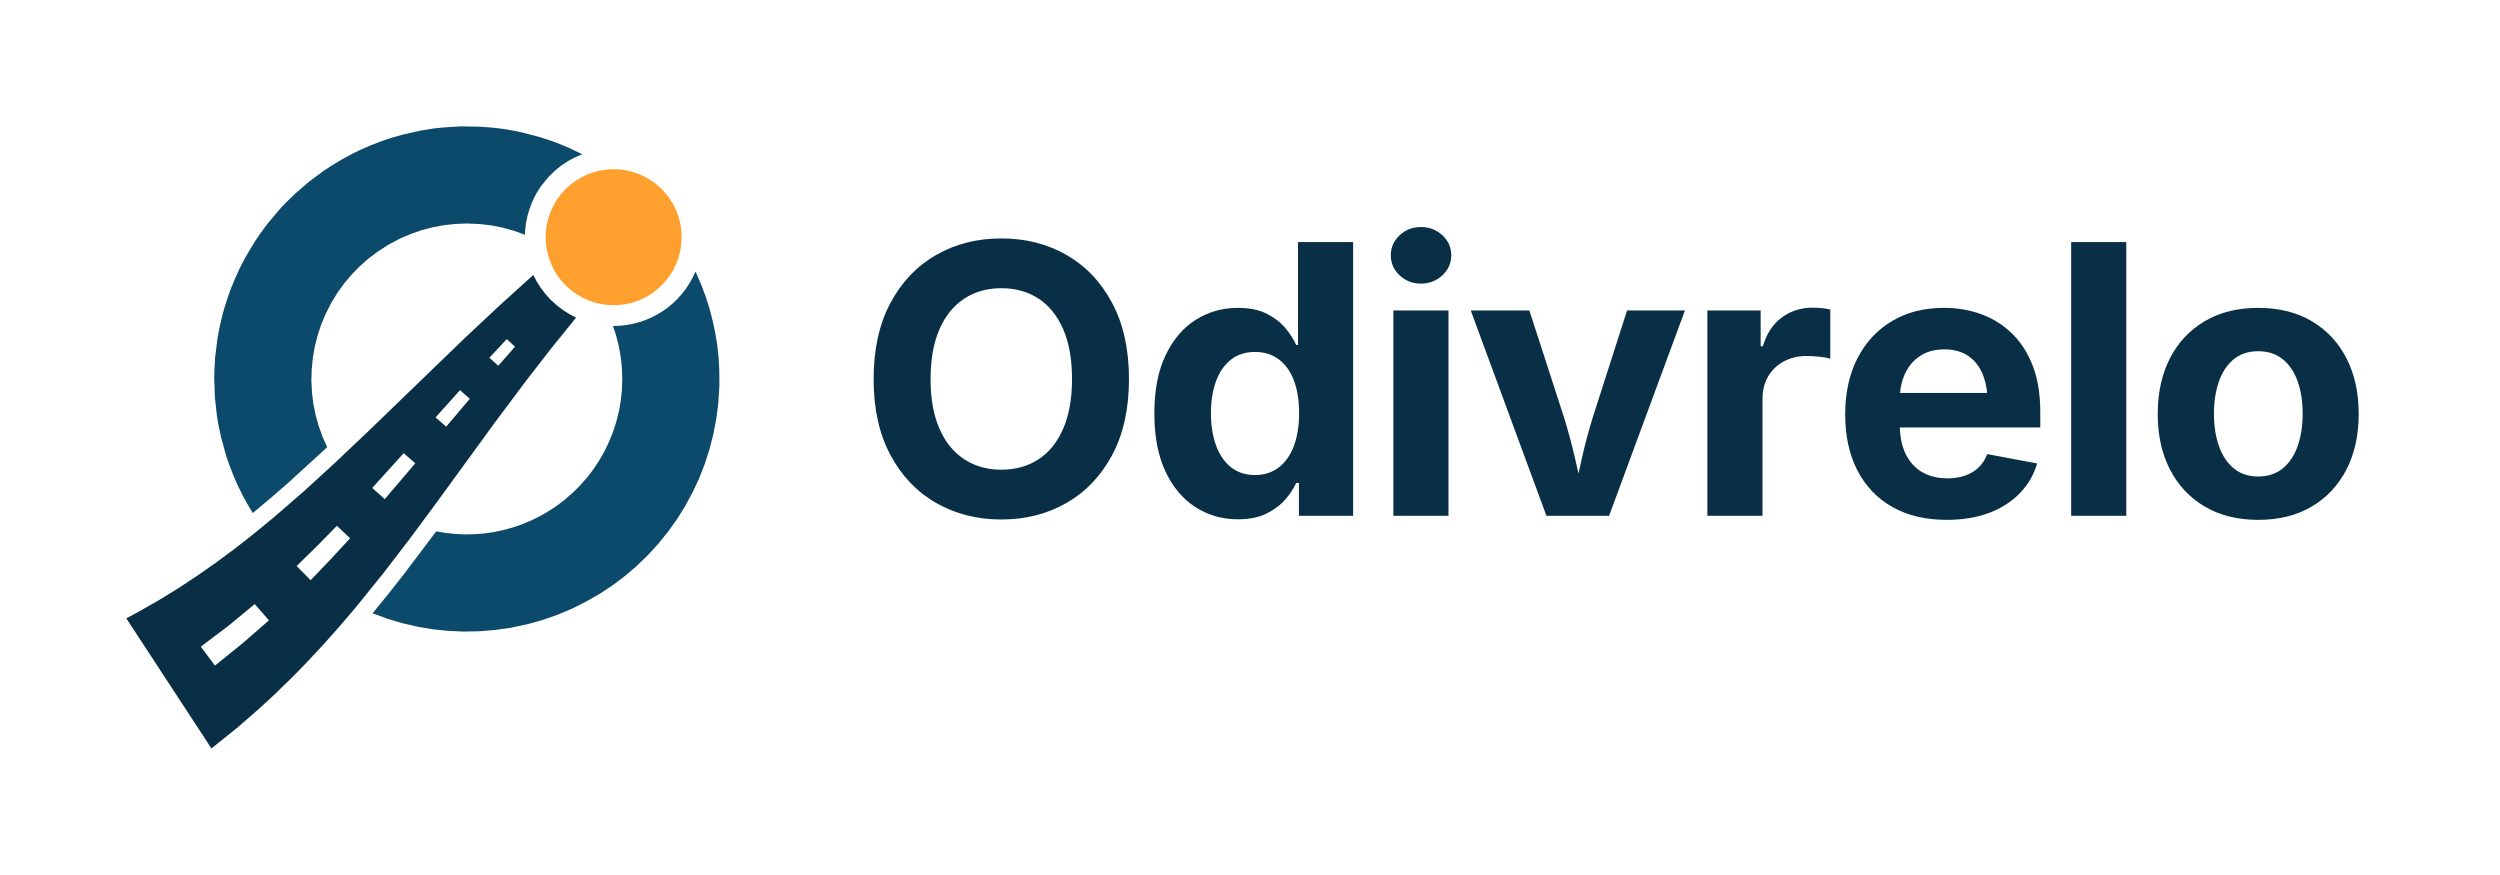
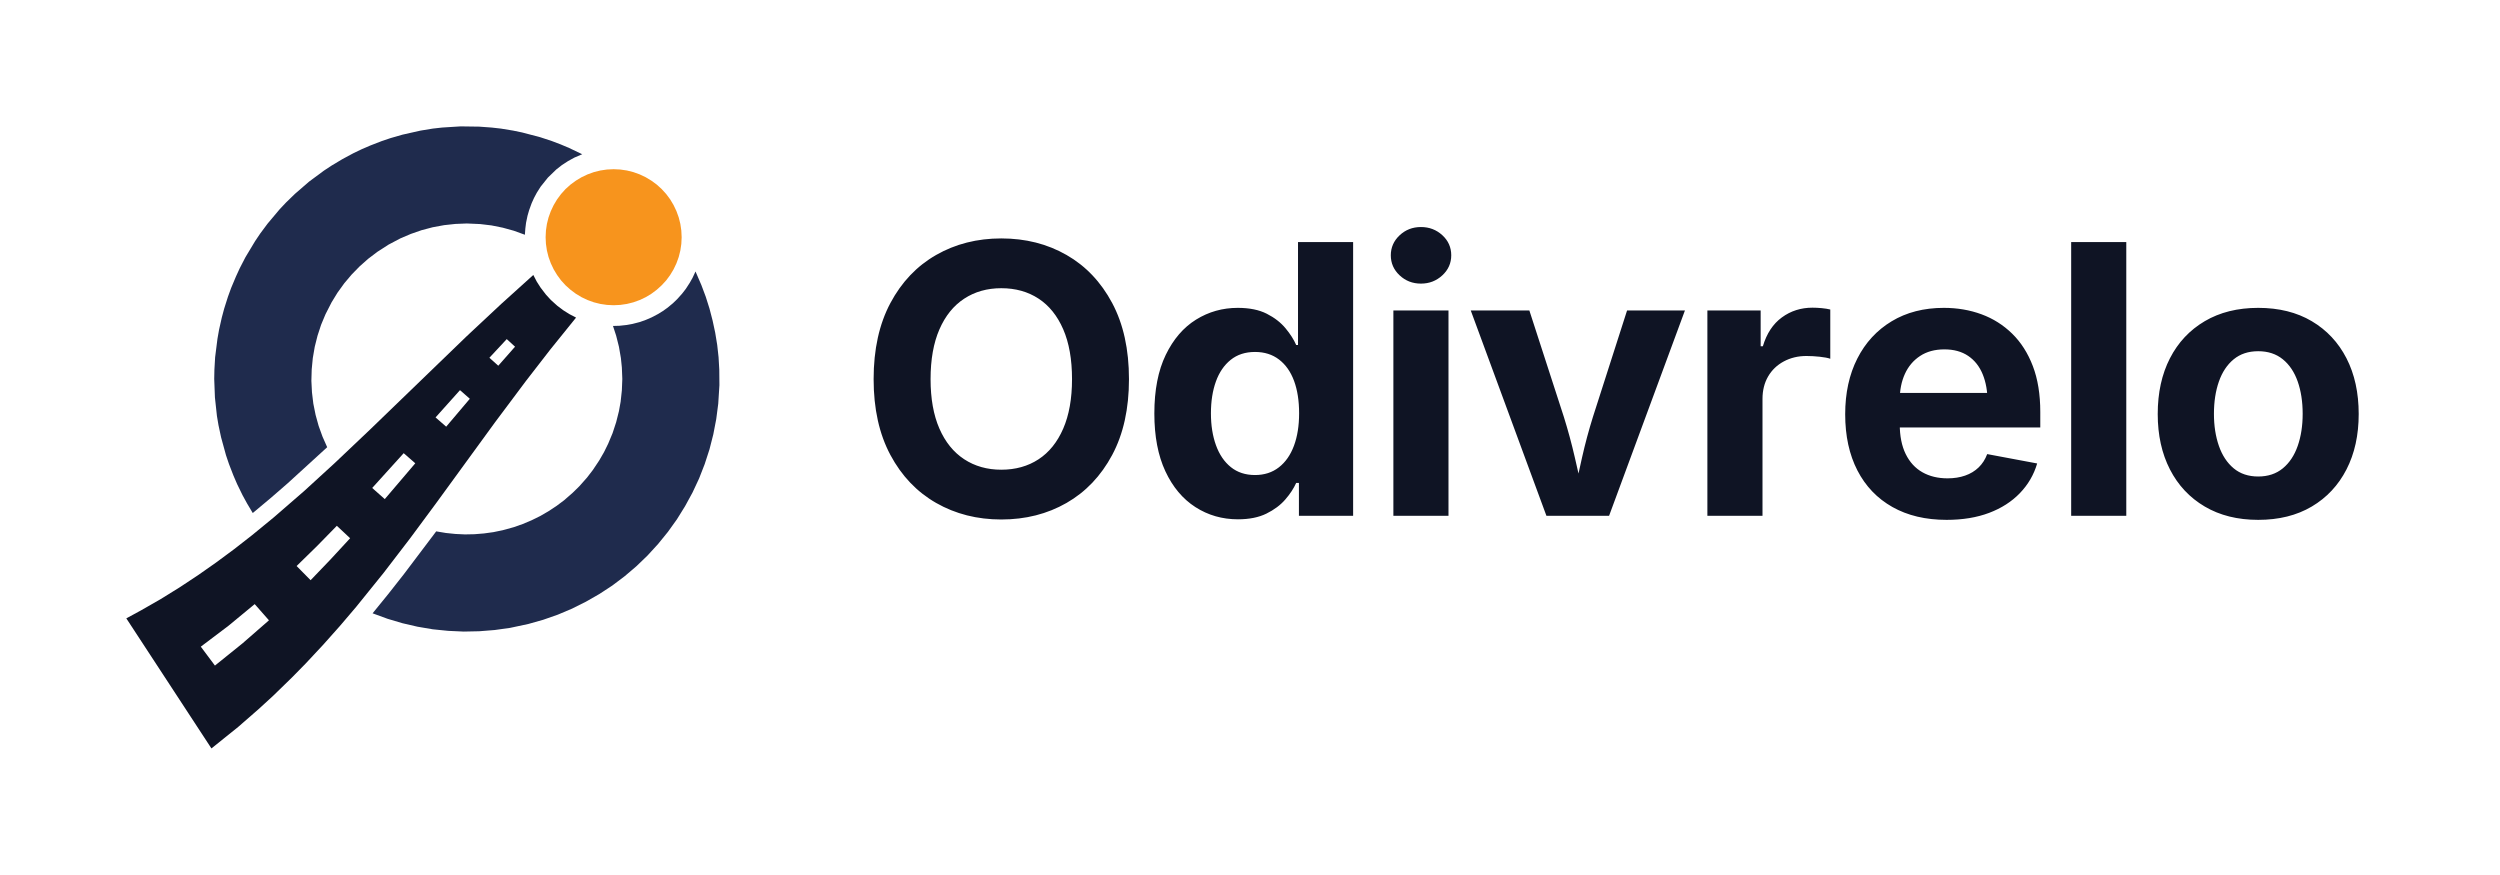
<svg xmlns="http://www.w3.org/2000/svg" width="385.94" height="135.04" viewBox="0 0 385.94 135.04" role="img" aria-label="Odivrelo">
  <g transform="translate(22.07 8.5)">
-     <path fill="#0B4A6B" fill-rule="evenodd" d="M88.97 48.56L88.86 46.65 88.65 44.75 88.34 42.86 87.94 40.99 87.46 39.14 86.88 37.31 86.21 35.52 85.3 33.41 84.85 34.38 84.41 35.16 83.8 36.1 83.25 36.81 82.5 37.65 81.86 38.27 81 38.99 80.27 39.51 79.51 39.98 78.52 40.5 77.49 40.94 76.64 41.23 75.55 41.51 74.67 41.67 73.56 41.79 72.56 41.82 73.05 43.32 73.48 45.03 73.78 46.77 73.93 48.23 74 50 73.93 51.77 73.74 53.52 73.48 54.97 73.05 56.68 72.5 58.36 71.82 59.99 71.17 61.31 70.43 62.59 69.45 64.06 68.55 65.23 67.38 66.55 66.33 67.58 65 68.74 63.82 69.62 62.59 70.43 61.31 71.17 59.99 71.82 58.64 72.39 57.25 72.88 55.55 73.35 54.1 73.65 52.65 73.85 51.18 73.97 49.71 74 48.23 73.93 46.77 73.78 45.27 73.53 40.24 80.19 37.84 83.24 35.45 86.18 37.77 87.03 40.06 87.71 42.39 88.25 44.75 88.65 47.13 88.89 49.52 89 51.91 88.95 54.3 88.76 56.67 88.43 59.48 87.83 61.78 87.18 64.04 86.39 66.24 85.46 68.38 84.39 70.46 83.2 72.46 81.89 74.37 80.45 76.19 78.9 77.91 77.24 79.53 75.47 81.04 73.61 82.43 71.67 83.69 69.64 84.84 67.53 85.85 65.37 86.72 63.14 87.46 60.86 88.05 58.54 88.5 56.2 88.81 53.82 88.99 50.96ZM67.81 15.31L65.8 14.35 64.48 13.79 63.14 13.28 61.32 12.68 58.54 11.95 57.14 11.66 55.25 11.35 53.82 11.19 51.91 11.05 49.04 11.01 46.18 11.19 44.75 11.35 42.86 11.66 40.06 12.29 38.22 12.82 36.86 13.28 35.08 13.97 33.76 14.54 32.47 15.16 30.78 16.07 29.14 17.05 27.94 17.84 25.63 19.55 23.46 21.43 22.09 22.76 21.1 23.81 19.25 26.01 18.11 27.54 17.31 28.73 15.83 31.19 14.95 32.89 14.35 34.2 13.61 35.96 13.12 37.31 12.54 39.14 12.17 40.52 11.75 42.39 11.5 43.8 11.14 46.65 11.03 48.56 11 50 11.11 52.87 11.42 55.72 11.66 57.14 12.06 59.01 12.82 61.78 13.28 63.14 13.97 64.92 14.54 66.24 15.38 67.96 16.07 69.22 16.95 70.7 19.7 68.4 22.36 66.09 28.44 60.54 27.72 58.91 27.12 57.25 26.65 55.55 26.3 53.81 26.09 52.06 26 50.29 26.05 48.53 26.22 46.77 26.52 45.03 26.95 43.32 27.5 41.64 28.18 40.01 29.12 38.17 30.04 36.67 31.08 35.23 32.22 33.88 33.45 32.62 34.77 31.45 36.18 30.38 37.92 29.26 39.74 28.3 41.36 27.61 43.03 27.03 44.74 26.58 46.48 26.26 48.23 26.07 50 26 52.06 26.09 53.81 26.3 55.55 26.65 57.25 27.12 58.96 27.74 59.03 26.78 59.14 25.89 59.37 24.79 59.62 23.93 60 22.88 60.37 22.06 60.79 21.27 61.39 20.32 62.51 18.92 63.8 17.67 64.68 16.98 65.62 16.37 66.6 15.83Z" />
-     <path fill="#082F45" fill-rule="evenodd" d="M10.57 107.04L14.7 103.72 17.83 100.99 20.1 98.91 23 96.09 25.1 93.95 27.8 91.06 30.4 88.14 32.92 85.18 37.15 79.94 41.23 74.62 45.22 69.23 54.36 56.68 59.14 50.29 62.89 45.45 66.86 40.53 65.81 39.98 64.86 39.38 63.97 38.71 62.97 37.81 62.21 36.98 61.39 35.91 60.79 34.97 60.26 33.95 55.32 38.41 49.96 43.42 35.04 57.83 29.62 62.97 24.92 67.27 20.22 71.35 16.83 74.13 14.1 76.26 11.33 78.31 8.51 80.29 5.65 82.18 2.73 83.99 -0.27 85.71 -2.57 86.96ZM54.85 47.96L53.48 46.73 56.16 43.85 57.44 45.02ZM46.81 57.37L45.17 55.94 48.94 51.73 50.46 53.06ZM37.33 68.55L35.39 66.83 40.25 61.46 42.04 63.02ZM28.96 77.86L25.88 81.07 23.72 78.88 26.85 75.82 29.93 72.67 31.98 74.59ZM15.38 90.81L11.11 94.25 8.93 91.33 13.18 88.12 17.25 84.76 19.45 87.26Z" />
-     <path fill="#FF9F2E" d="M83.16 28.12L83.11 27.09 82.96 26.07 82.71 25.07 82.36 24.1 81.92 23.17 81.39 22.28 80.78 21.46 80.08 20.69 79.32 20 78.49 19.39 77.61 18.86 76.68 18.42 75.71 18.07 74.71 17.82 73.69 17.67 72.66 17.62 71.63 17.67 70.61 17.82 69.61 18.07 68.64 18.42 67.71 18.86 66.83 19.39 66 20 65.23 20.69 64.54 21.46 63.93 22.28 63.4 23.17 62.96 24.1 62.61 25.07 62.36 26.07 62.21 27.09 62.16 28.12 62.21 29.15 62.36 30.17 62.61 31.17 62.96 32.14 63.4 33.07 63.93 33.95 64.54 34.78 65.23 35.54 66 36.23 66.83 36.85 67.71 37.38 68.64 37.82 69.61 38.17 70.61 38.42 71.63 38.57 72.66 38.62 73.69 38.57 74.71 38.42 75.71 38.17 76.68 37.82 77.61 37.38 78.49 36.85 79.32 36.23 80.08 35.54 80.78 34.78 81.39 33.95 81.92 33.07 82.36 32.14 82.71 31.17 82.96 30.17 83.11 29.15Z" />
+     <path fill="#1F2B4D" fill-rule="evenodd" d="M88.97 48.56L88.86 46.65 88.65 44.75 88.34 42.86 87.94 40.99 87.46 39.14 86.88 37.31 86.21 35.52 85.3 33.41 84.85 34.38 84.41 35.16 83.8 36.1 83.25 36.81 82.5 37.65 81.86 38.27 81 38.99 80.27 39.51 79.51 39.98 78.52 40.5 77.49 40.94 76.64 41.23 75.55 41.51 74.67 41.67 73.56 41.79 72.56 41.82 73.05 43.32 73.48 45.03 73.78 46.77 73.93 48.23 74 50 73.93 51.77 73.74 53.52 73.48 54.97 73.05 56.68 72.5 58.36 71.82 59.99 71.17 61.31 70.43 62.59 69.45 64.06 68.55 65.23 67.38 66.55 66.33 67.58 65 68.74 63.82 69.62 62.59 70.43 61.31 71.17 59.99 71.82 58.64 72.39 57.25 72.88 55.55 73.35 54.1 73.65 52.65 73.85 51.18 73.97 49.71 74 48.23 73.93 46.77 73.78 45.27 73.53 40.24 80.19 37.84 83.24 35.45 86.18 37.77 87.03 40.06 87.71 42.39 88.25 44.75 88.65 47.13 88.89 49.52 89 51.91 88.95 54.3 88.76 56.67 88.43 59.48 87.83 61.78 87.18 64.04 86.39 66.24 85.46 68.38 84.39 70.46 83.2 72.46 81.89 74.37 80.45 76.19 78.9 77.91 77.24 79.53 75.47 81.04 73.61 82.43 71.67 83.69 69.64 84.84 67.53 85.85 65.37 86.72 63.14 87.46 60.86 88.05 58.54 88.5 56.2 88.81 53.82 88.99 50.96ZM67.81 15.31L65.8 14.35 64.48 13.79 63.14 13.28 61.32 12.68 58.54 11.95 57.14 11.66 55.25 11.35 53.82 11.19 51.91 11.05 49.04 11.01 46.18 11.19 44.75 11.35 42.86 11.66 40.06 12.29 38.22 12.82 36.86 13.28 35.08 13.97 33.76 14.54 32.47 15.16 30.78 16.07 29.14 17.05 27.94 17.84 25.63 19.55 23.46 21.43 22.09 22.76 21.1 23.81 19.25 26.01 18.11 27.54 17.31 28.73 15.83 31.19 14.95 32.89 14.35 34.2 13.61 35.96 13.12 37.31 12.54 39.14 12.17 40.52 11.75 42.39 11.5 43.8 11.14 46.65 11.03 48.56 11 50 11.11 52.87 11.42 55.72 11.66 57.14 12.06 59.01 12.82 61.78 13.28 63.14 13.97 64.92 14.54 66.24 15.38 67.96 16.07 69.22 16.95 70.7 19.7 68.4 22.36 66.09 28.44 60.54 27.72 58.91 27.12 57.25 26.65 55.55 26.3 53.81 26.09 52.06 26 50.29 26.05 48.53 26.22 46.77 26.52 45.03 26.95 43.32 27.5 41.64 28.18 40.01 29.12 38.17 30.04 36.67 31.08 35.23 32.22 33.88 33.45 32.62 34.77 31.45 36.18 30.38 37.92 29.26 39.74 28.3 41.36 27.61 43.03 27.03 44.74 26.58 46.48 26.26 48.23 26.07 50 26 52.06 26.09 53.81 26.3 55.55 26.65 57.25 27.12 58.96 27.74 59.03 26.78 59.14 25.89 59.37 24.79 59.62 23.93 60 22.88 60.37 22.06 60.79 21.27 61.39 20.32 62.51 18.92 63.8 17.67 64.68 16.98 65.62 16.37 66.6 15.83Z" />
+     <path fill="#0F1424" fill-rule="evenodd" d="M10.57 107.04L14.7 103.72 17.83 100.99 20.1 98.91 23 96.09 25.1 93.95 27.8 91.06 30.4 88.14 32.92 85.18 37.15 79.94 41.23 74.62 45.22 69.23 54.36 56.68 59.14 50.29 62.89 45.45 66.86 40.53 65.81 39.98 64.86 39.38 63.97 38.71 62.97 37.81 62.21 36.98 61.39 35.91 60.79 34.97 60.26 33.95 55.32 38.41 49.96 43.42 35.04 57.83 29.62 62.97 24.92 67.27 20.22 71.35 16.83 74.13 14.1 76.26 11.33 78.31 8.51 80.29 5.65 82.18 2.73 83.99 -0.27 85.71 -2.57 86.96ZM54.85 47.96L53.48 46.73 56.16 43.85 57.44 45.02ZM46.81 57.37L45.17 55.94 48.94 51.73 50.46 53.06ZM37.33 68.55L35.39 66.83 40.25 61.46 42.04 63.02ZM28.96 77.86L25.88 81.07 23.72 78.88 26.85 75.82 29.93 72.67 31.98 74.59ZM15.38 90.81L11.11 94.25 8.93 91.33 13.18 88.12 17.25 84.76 19.45 87.26Z" />
+     <path fill="#F7941D" d="M83.16 28.12L83.11 27.09 82.96 26.07 82.71 25.07 82.36 24.1 81.92 23.17 81.39 22.28 80.78 21.46 80.08 20.69 79.32 20 78.49 19.39 77.61 18.86 76.68 18.42 75.71 18.07 74.71 17.82 73.69 17.67 72.66 17.62 71.63 17.67 70.61 17.82 69.61 18.07 68.64 18.42 67.71 18.86 66.83 19.39 66 20 65.23 20.69 64.54 21.46 63.93 22.28 63.4 23.17 62.96 24.1 62.61 25.07 62.36 26.07 62.21 27.09 62.16 28.12 62.21 29.15 62.36 30.17 62.61 31.17 62.96 32.14 63.4 33.07 63.93 33.95 64.54 34.78 65.23 35.54 66 36.23 66.83 36.85 67.71 37.38 68.64 37.82 69.61 38.17 70.61 38.42 71.63 38.57 72.66 38.62 73.69 38.57 74.71 38.42 75.71 38.17 76.68 37.82 77.61 37.38 78.49 36.85 79.32 36.23 80.08 35.54 80.78 34.78 81.39 33.95 81.92 33.07 82.36 32.14 82.71 31.17 82.96 30.17 83.11 29.15Z" />
  </g>
-   <path fill="#082F45" transform="translate(132.2 79.63) scale(0.02836)" d="M789.0 20Q592.0 20 434.5 -70.0Q277.0 -160 185.5 -331.0Q94.0 -502 94.0 -744Q94.0 -987 185.5 -1158.5Q277.0 -1330 434.5 -1420.0Q592.0 -1510 789.0 -1510Q987.0 -1510 1144.0 -1420.0Q1301.0 -1330 1392.5 -1158.5Q1484.0 -987 1484.0 -744Q1484.0 -502 1392.5 -331.0Q1301.0 -160 1144.0 -70.0Q987.0 20 789.0 20ZM789.0 -251Q905.0 -251 991.5 -307.5Q1078.0 -364 1126.0 -474.5Q1174.0 -585 1174.0 -744Q1174.0 -905 1126.0 -1015.5Q1078.0 -1126 991.5 -1182.5Q905.0 -1239 789.0 -1239Q674.0 -1239 587.0 -1182.0Q500.0 -1125 452.0 -1014.5Q404.0 -904 404.0 -744Q404.0 -585 452.0 -475.0Q500.0 -365 587.0 -308.0Q674.0 -251 789.0 -251ZM2077.136 19Q1949.136 19 1845.636 -47.5Q1742.136 -114 1682.136 -242.5Q1622.136 -371 1622.136 -557Q1622.136 -748 1684.136 -876.0Q1746.136 -1004 1849.136 -1068.0Q1952.136 -1132 2076.136 -1132Q2171.136 -1132 2234.136 -1100.0Q2297.136 -1068 2336.136 -1021.0Q2375.136 -974 2394.136 -930H2404.136V-1490H2704.136V0H2409.136V-179H2394.136Q2374.136 -134 2334.636 -88.5Q2295.136 -43 2232.136 -12.0Q2169.136 19 2077.136 19ZM2170.136 -222Q2246.136 -222 2300.136 -264.0Q2354.136 -306 2382.136 -381.5Q2410.136 -457 2410.136 -558Q2410.136 -660 2382.636 -734.5Q2355.136 -809 2301.136 -850.5Q2247.136 -892 2170.136 -892Q2091.136 -892 2037.636 -849.0Q1984.136 -806 1957.136 -731.0Q1930.136 -656 1930.136 -558Q1930.136 -460 1957.636 -384.0Q1985.136 -308 2038.636 -265.0Q2092.136 -222 2170.136 -222ZM2923.272 0V-1118H3223.272V0ZM3073.272 -1264Q3005.272 -1264 2957.272 -1309.0Q2909.272 -1354 2909.272 -1418Q2909.272 -1482 2957.272 -1527.0Q3005.272 -1572 3073.272 -1572Q3141.272 -1572 3189.772 -1527.5Q3238.272 -1483 3238.272 -1418Q3238.272 -1354 3189.772 -1309.0Q3141.272 -1264 3073.272 -1264ZM3756.408 0 3344.408 -1118H3663.408L3851.408 -538Q3885.408 -429 3910.908 -318.0Q3936.408 -207 3963.408 -88H3899.408Q3925.408 -207 3950.408 -318.0Q3975.408 -429 4009.408 -538L4195.408 -1118H4510.408L4097.408 0ZM4632.544 0V-1118H4922.544V-923H4934.544Q4965.544 -1027 5038.044 -1080.0Q5110.544 -1133 5204.544 -1133Q5227.544 -1133 5254.544 -1130.5Q5281.544 -1128 5301.544 -1123V-855Q5281.544 -862 5243.544 -866.0Q5205.544 -870 5171.544 -870Q5103.544 -870 5048.544 -840.5Q4993.544 -811 4963.044 -758.5Q4932.544 -706 4932.544 -636V0ZM5934.68 22Q5763.68 22 5639.68 -48.0Q5515.68 -118 5449.18 -247.0Q5382.68 -376 5382.68 -553Q5382.68 -726 5448.68 -856.0Q5514.68 -986 5635.68 -1059.0Q5756.68 -1132 5919.68 -1132Q6029.68 -1132 6124.68 -1097.0Q6219.68 -1062 6291.68 -991.5Q6363.68 -921 6404.18 -815.0Q6444.68 -709 6444.68 -565V-481H5505.68V-669H6297.68L6157.68 -619Q6157.68 -706 6131.18 -770.5Q6104.68 -835 6052.18 -870.5Q5999.68 -906 5922.68 -906Q5844.68 -906 5790.18 -870.0Q5735.68 -834 5707.68 -772.5Q5679.68 -711 5679.68 -632V-499Q5679.68 -402 5712.18 -336.0Q5744.68 -270 5803.18 -237.0Q5861.68 -204 5939.68 -204Q5992.68 -204 6035.68 -219.0Q6078.68 -234 6109.18 -263.5Q6139.68 -293 6155.68 -336L6427.68 -285Q6400.68 -193 6333.68 -123.5Q6266.68 -54 6166.18 -16.0Q6065.68 22 5934.68 22ZM6912.816 -1490V0H6612.816V-1490ZM7630.952 22Q7462.952 22 7339.952 -50.5Q7216.952 -123 7150.452 -252.5Q7083.952 -382 7083.952 -554Q7083.952 -728 7150.452 -857.5Q7216.952 -987 7339.952 -1059.5Q7462.952 -1132 7630.952 -1132Q7799.952 -1132 7922.452 -1059.5Q8044.952 -987 8111.452 -857.5Q8177.952 -728 8177.952 -554Q8177.952 -382 8111.452 -252.5Q8044.952 -123 7922.452 -50.5Q7799.952 22 7630.952 22ZM7630.952 -214Q7710.952 -214 7764.952 -258.5Q7818.952 -303 7845.952 -380.5Q7872.952 -458 7872.952 -555Q7872.952 -654 7845.952 -731.0Q7818.952 -808 7764.952 -852.0Q7710.952 -896 7630.952 -896Q7550.952 -896 7497.452 -852.0Q7443.952 -808 7416.952 -731.0Q7389.952 -654 7389.952 -555Q7389.952 -458 7416.952 -380.5Q7443.952 -303 7497.452 -258.5Q7550.952 -214 7630.952 -214Z" />
+   <path fill="#0F1424" transform="translate(132.2 79.63) scale(0.02836)" d="M789.0 20Q592.0 20 434.5 -70.0Q277.0 -160 185.5 -331.0Q94.0 -502 94.0 -744Q94.0 -987 185.5 -1158.5Q277.0 -1330 434.5 -1420.0Q592.0 -1510 789.0 -1510Q987.0 -1510 1144.0 -1420.0Q1301.0 -1330 1392.5 -1158.5Q1484.0 -987 1484.0 -744Q1484.0 -502 1392.5 -331.0Q1301.0 -160 1144.0 -70.0Q987.0 20 789.0 20ZM789.0 -251Q905.0 -251 991.5 -307.5Q1078.0 -364 1126.0 -474.5Q1174.0 -585 1174.0 -744Q1174.0 -905 1126.0 -1015.5Q1078.0 -1126 991.5 -1182.5Q905.0 -1239 789.0 -1239Q674.0 -1239 587.0 -1182.0Q500.0 -1125 452.0 -1014.5Q404.0 -904 404.0 -744Q404.0 -585 452.0 -475.0Q500.0 -365 587.0 -308.0Q674.0 -251 789.0 -251ZM2077.136 19Q1949.136 19 1845.636 -47.5Q1742.136 -114 1682.136 -242.5Q1622.136 -371 1622.136 -557Q1622.136 -748 1684.136 -876.0Q1746.136 -1004 1849.136 -1068.0Q1952.136 -1132 2076.136 -1132Q2171.136 -1132 2234.136 -1100.0Q2297.136 -1068 2336.136 -1021.0Q2375.136 -974 2394.136 -930H2404.136V-1490H2704.136V0H2409.136V-179H2394.136Q2374.136 -134 2334.636 -88.5Q2295.136 -43 2232.136 -12.0Q2169.136 19 2077.136 19ZM2170.136 -222Q2246.136 -222 2300.136 -264.0Q2354.136 -306 2382.136 -381.5Q2410.136 -457 2410.136 -558Q2410.136 -660 2382.636 -734.5Q2355.136 -809 2301.136 -850.5Q2247.136 -892 2170.136 -892Q2091.136 -892 2037.636 -849.0Q1984.136 -806 1957.136 -731.0Q1930.136 -656 1930.136 -558Q1930.136 -460 1957.636 -384.0Q1985.136 -308 2038.636 -265.0Q2092.136 -222 2170.136 -222ZM2923.272 0V-1118H3223.272V0ZM3073.272 -1264Q3005.272 -1264 2957.272 -1309.0Q2909.272 -1354 2909.272 -1418Q2909.272 -1482 2957.272 -1527.0Q3005.272 -1572 3073.272 -1572Q3141.272 -1572 3189.772 -1527.5Q3238.272 -1483 3238.272 -1418Q3238.272 -1354 3189.772 -1309.0Q3141.272 -1264 3073.272 -1264ZM3756.408 0 3344.408 -1118H3663.408L3851.408 -538Q3885.408 -429 3910.908 -318.0Q3936.408 -207 3963.408 -88H3899.408Q3925.408 -207 3950.408 -318.0Q3975.408 -429 4009.408 -538L4195.408 -1118H4510.408L4097.408 0ZM4632.544 0V-1118H4922.544V-923H4934.544Q4965.544 -1027 5038.044 -1080.0Q5110.544 -1133 5204.544 -1133Q5227.544 -1133 5254.544 -1130.5Q5281.544 -1128 5301.544 -1123V-855Q5281.544 -862 5243.544 -866.0Q5205.544 -870 5171.544 -870Q5103.544 -870 5048.544 -840.5Q4993.544 -811 4963.044 -758.5Q4932.544 -706 4932.544 -636V0ZM5934.68 22Q5763.68 22 5639.68 -48.0Q5515.68 -118 5449.18 -247.0Q5382.68 -376 5382.68 -553Q5382.68 -726 5448.68 -856.0Q5514.68 -986 5635.68 -1059.0Q5756.68 -1132 5919.68 -1132Q6029.68 -1132 6124.68 -1097.0Q6219.68 -1062 6291.68 -991.5Q6363.68 -921 6404.18 -815.0Q6444.68 -709 6444.68 -565V-481H5505.68V-669H6297.68L6157.68 -619Q6157.68 -706 6131.18 -770.5Q6104.68 -835 6052.18 -870.5Q5999.68 -906 5922.68 -906Q5844.68 -906 5790.18 -870.0Q5735.68 -834 5707.68 -772.5Q5679.68 -711 5679.68 -632V-499Q5679.68 -402 5712.18 -336.0Q5744.68 -270 5803.18 -237.0Q5861.68 -204 5939.68 -204Q5992.68 -204 6035.68 -219.0Q6078.68 -234 6109.18 -263.5Q6139.68 -293 6155.68 -336L6427.68 -285Q6400.68 -193 6333.68 -123.5Q6266.68 -54 6166.18 -16.0Q6065.68 22 5934.68 22ZM6912.816 -1490V0H6612.816V-1490ZM7630.952 22Q7462.952 22 7339.952 -50.5Q7216.952 -123 7150.452 -252.5Q7083.952 -382 7083.952 -554Q7083.952 -728 7150.452 -857.5Q7216.952 -987 7339.952 -1059.5Q7462.952 -1132 7630.952 -1132Q7799.952 -1132 7922.452 -1059.5Q8044.952 -987 8111.452 -857.5Q8177.952 -728 8177.952 -554Q8177.952 -382 8111.452 -252.5Q8044.952 -123 7922.452 -50.5Q7799.952 22 7630.952 22ZM7630.952 -214Q7710.952 -214 7764.952 -258.5Q7818.952 -303 7845.952 -380.5Q7872.952 -458 7872.952 -555Q7872.952 -654 7845.952 -731.0Q7818.952 -808 7764.952 -852.0Q7710.952 -896 7630.952 -896Q7550.952 -896 7497.452 -852.0Q7443.952 -808 7416.952 -731.0Q7389.952 -654 7389.952 -555Q7389.952 -458 7416.952 -380.5Q7443.952 -303 7497.452 -258.5Q7550.952 -214 7630.952 -214Z" />
</svg>
